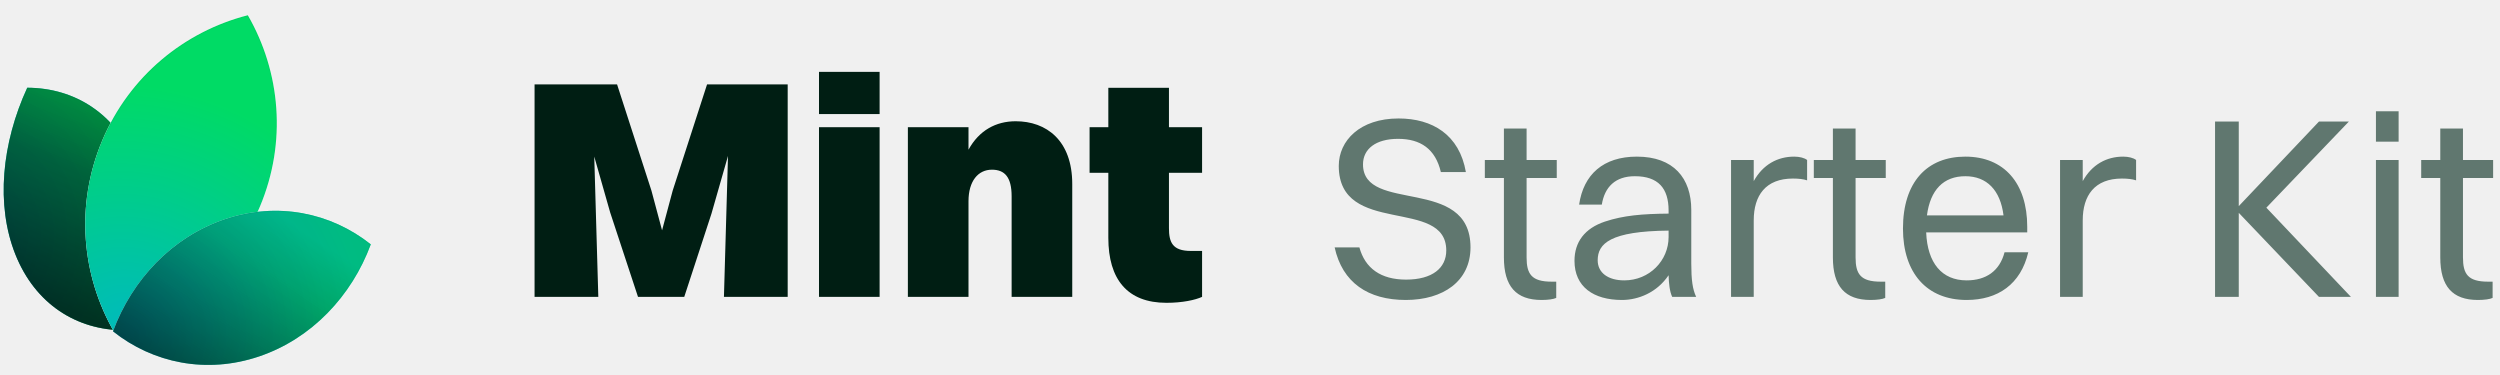
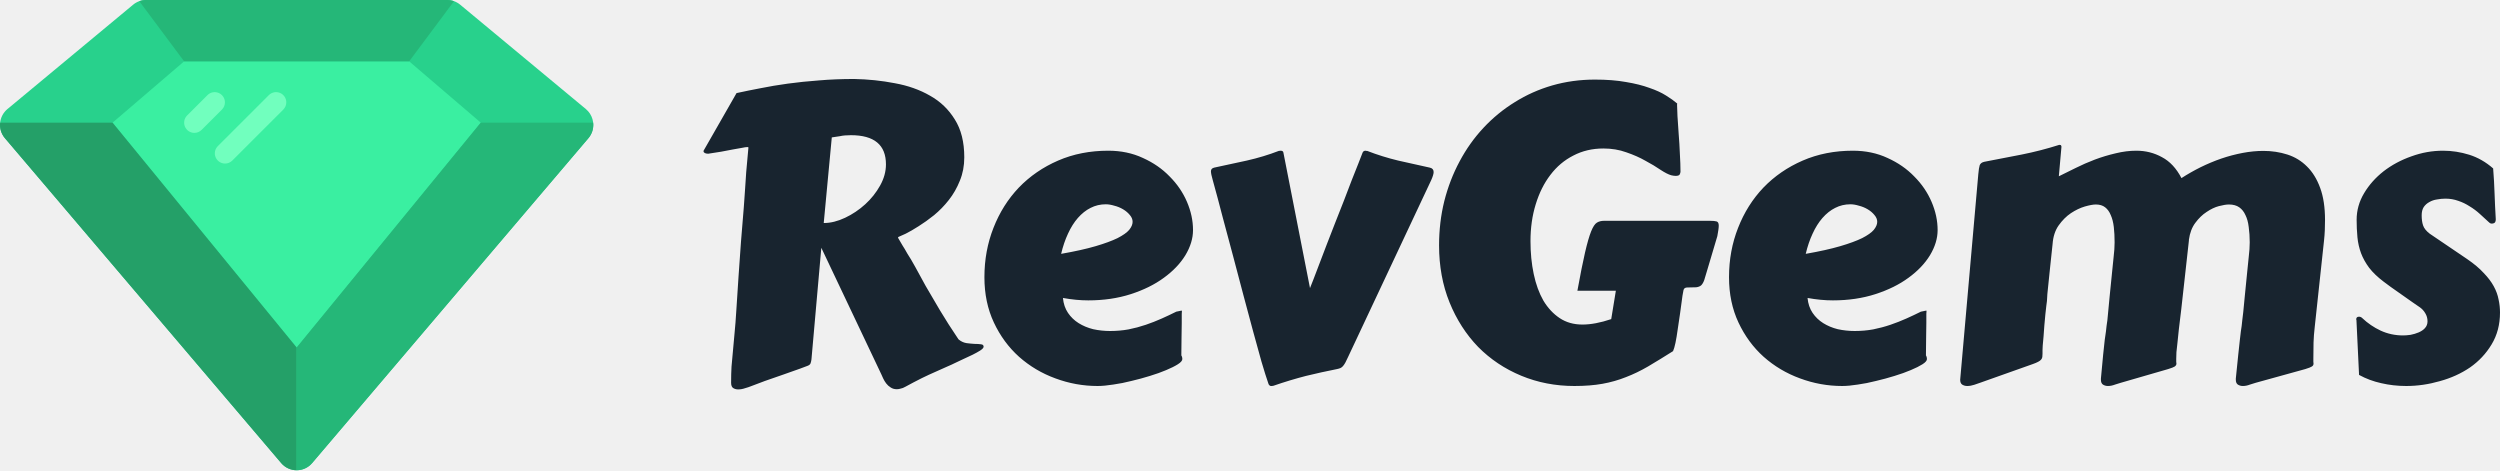
- <svg xmlns="http://www.w3.org/2000/svg" width="160" height="24" viewBox="0 0 160 24" fill="none">
-   <path d="M7.953 21.139C4.896 21.13 2.255 19.458 0.987 16.29C-0.28 13.121 0.109 9.163 1.744 5.615C4.801 5.624 7.442 7.296 8.71 10.465C9.977 13.633 9.588 17.591 7.953 21.139Z" fill="white" />
-   <path d="M7.953 21.139C4.896 21.13 2.255 19.458 0.987 16.29C-0.28 13.121 0.109 9.163 1.744 5.615C4.801 5.624 7.442 7.296 8.71 10.465C9.977 13.633 9.588 17.591 7.953 21.139Z" fill="url(#paint0_radial_115_86)" />
-   <path d="M7.953 21.139C4.896 21.13 2.255 19.458 0.987 16.29C-0.28 13.121 0.109 9.163 1.744 5.615C4.801 5.624 7.442 7.296 8.71 10.465C9.977 13.633 9.588 17.591 7.953 21.139Z" fill="black" fill-opacity="0.5" style="mix-blend-mode:hard-light" />
-   <path d="M7.953 21.139C4.896 21.13 2.255 19.458 0.987 16.29C-0.28 13.121 0.109 9.163 1.744 5.615C4.801 5.624 7.442 7.296 8.71 10.465C9.977 13.633 9.588 17.591 7.953 21.139Z" fill="url(#paint1_linear_115_86)" fill-opacity="0.5" style="mix-blend-mode:hard-light" />
-   <path d="M7.935 21.111C4.897 21.096 2.274 19.431 1.013 16.279C-0.248 13.124 0.136 9.182 1.762 5.643C4.8 5.659 7.423 7.324 8.684 10.476C9.945 13.63 9.561 17.572 7.935 21.111Z" stroke="url(#paint2_linear_115_86)" stroke-opacity="0.05" stroke-width="0.056" />
-   <path d="M7.31 21.257C11.354 20.221 14.884 17.375 16.628 13.236C18.373 9.097 17.945 4.587 15.86 0.976C11.816 2.012 8.287 4.858 6.542 8.998C4.797 13.137 5.225 17.646 7.31 21.257Z" fill="white" />
-   <path d="M7.31 21.257C11.354 20.221 14.884 17.375 16.628 13.236C18.373 9.097 17.945 4.587 15.86 0.976C11.816 2.012 8.287 4.858 6.542 8.998C4.797 13.137 5.225 17.646 7.31 21.257Z" fill="url(#paint3_radial_115_86)" />
-   <path d="M16.602 13.225C14.864 17.349 11.351 20.187 7.324 21.225C5.253 17.624 4.829 13.132 6.568 9.009C8.306 4.885 11.819 2.047 15.846 1.009C17.918 4.61 18.341 9.101 16.602 13.225Z" stroke="url(#paint4_linear_115_86)" stroke-opacity="0.05" stroke-width="0.056" />
-   <path d="M7.234 21.207C9.789 23.237 13.21 23.951 16.577 22.814C19.944 21.677 22.506 18.945 23.73 15.638C21.175 13.608 17.754 12.894 14.387 14.031C11.02 15.168 8.458 17.901 7.234 21.207Z" fill="white" />
-   <path d="M7.234 21.207C9.789 23.237 13.21 23.951 16.577 22.814C19.944 21.677 22.506 18.945 23.73 15.638C21.175 13.608 17.754 12.894 14.387 14.031C11.02 15.168 8.458 17.901 7.234 21.207Z" fill="url(#paint5_radial_115_86)" />
-   <path d="M7.234 21.207C9.789 23.237 13.21 23.951 16.577 22.814C19.944 21.677 22.506 18.945 23.73 15.638C21.175 13.608 17.754 12.894 14.387 14.031C11.02 15.168 8.458 17.901 7.234 21.207Z" fill="black" fill-opacity="0.2" style="mix-blend-mode:hard-light" />
-   <path d="M7.234 21.207C9.789 23.237 13.21 23.951 16.577 22.814C19.944 21.677 22.506 18.945 23.73 15.638C21.175 13.608 17.754 12.894 14.387 14.031C11.02 15.168 8.458 17.901 7.234 21.207Z" fill="url(#paint6_linear_115_86)" fill-opacity="0.5" style="mix-blend-mode:hard-light" />
-   <path d="M16.568 22.787C13.218 23.918 9.814 23.212 7.267 21.198C8.492 17.907 11.044 15.189 14.396 14.058C17.747 12.927 21.15 13.633 23.697 15.648C22.472 18.938 19.92 21.656 16.568 22.787Z" stroke="url(#paint7_linear_115_86)" stroke-opacity="0.05" stroke-width="0.056" />
-   <path d="M34.212 19V5.4H39.492L41.692 12.2L42.372 14.74L43.052 12.2L45.252 5.4H50.412V19H46.332L46.592 9.98L45.532 13.68L43.792 19H40.832L39.052 13.6L38.032 10.02L38.292 19H34.212ZM52.416 7.3V4.6H56.295V7.3H52.416ZM52.416 19V8.14H56.295V19H52.416ZM58.104 19V8.14H61.984V9.58C62.664 8.34 63.744 7.76 65.004 7.76C66.964 7.76 68.624 8.98 68.624 11.78V19H64.744V12.56C64.744 11.34 64.304 10.86 63.484 10.86C62.604 10.86 61.984 11.58 61.984 12.88V19H58.104ZM70.933 15.22V11.06H69.733V8.14H70.933V5.62H74.813V8.14H76.933V11.06H74.813V14.6C74.813 15.5 75.033 16.06 76.213 16.06H76.933V19C76.493 19.2 75.673 19.38 74.653 19.38C72.153 19.38 70.933 17.88 70.933 15.22Z" fill="#001E13" />
-   <path d="M87.232 10.519C87.232 13.687 94.112 11.229 94.112 15.832C94.112 17.994 92.364 19.198 89.971 19.198C87.562 19.198 85.912 18.093 85.417 15.832H87.001C87.364 17.169 88.371 17.895 89.987 17.895C91.671 17.895 92.561 17.152 92.561 16.03C92.561 12.598 85.681 15.155 85.681 10.618C85.681 9.001 87.034 7.582 89.509 7.582C91.671 7.582 93.403 8.621 93.816 11.014H92.215C91.868 9.529 90.912 8.886 89.476 8.886C88.057 8.886 87.232 9.529 87.232 10.519ZM96.25 16.476V11.393H95.029V10.239H96.25V8.226H97.702V10.239H99.632V11.393H97.702V16.476C97.702 17.532 98.015 18.026 99.302 18.026H99.599V19.066C99.434 19.148 99.071 19.198 98.659 19.198C97.025 19.198 96.25 18.323 96.25 16.476ZM102.516 13.093H101.064C101.345 11.162 102.615 10.024 104.76 10.024C107.103 10.024 108.242 11.393 108.242 13.44V16.888C108.242 17.895 108.324 18.521 108.555 19H107.021C106.856 18.654 106.806 18.142 106.79 17.614C106.047 18.72 104.859 19.198 103.803 19.198C101.988 19.198 100.767 18.357 100.767 16.69C100.767 15.486 101.427 14.611 102.714 14.182C103.902 13.786 105.107 13.687 106.79 13.671V13.473C106.79 12.053 106.13 11.278 104.628 11.278C103.374 11.278 102.698 11.971 102.516 13.093ZM102.252 16.657C102.252 17.465 102.929 17.944 103.952 17.944C105.569 17.944 106.79 16.674 106.79 15.172V14.759C103.061 14.793 102.252 15.585 102.252 16.657ZM110.787 19V10.239H112.239V11.591C112.833 10.519 113.774 10.024 114.83 10.024C115.176 10.024 115.49 10.107 115.655 10.239V11.542C115.407 11.46 115.094 11.427 114.747 11.427C112.998 11.427 112.239 12.515 112.239 14.1V19H110.787ZM117.305 16.476V11.393H116.084V10.239H117.305V8.226H118.757V10.239H120.688V11.393H118.757V16.476C118.757 17.532 119.071 18.026 120.358 18.026H120.655V19.066C120.49 19.148 120.127 19.198 119.714 19.198C118.081 19.198 117.305 18.323 117.305 16.476ZM129.809 16.145C129.33 18.192 127.862 19.198 125.865 19.198C123.324 19.198 121.79 17.482 121.79 14.627C121.79 11.658 123.324 10.024 125.783 10.024C128.258 10.024 129.743 11.723 129.743 14.512V14.875H123.275C123.357 16.838 124.281 17.944 125.865 17.944C127.103 17.944 127.977 17.35 128.291 16.145H129.809ZM125.783 11.278C124.38 11.278 123.539 12.152 123.324 13.786H128.225C128.027 12.169 127.152 11.278 125.783 11.278ZM131.843 19V10.239H133.295V11.591C133.889 10.519 134.829 10.024 135.885 10.024C136.232 10.024 136.545 10.107 136.71 10.239V11.542C136.463 11.46 136.149 11.427 135.803 11.427C134.054 11.427 133.295 12.515 133.295 14.1V19H131.843ZM141.763 19V7.78H143.281V13.192L148.413 7.78H150.327L145.047 13.291L150.459 19H148.413L143.281 13.621V19H141.763ZM152.06 9.067V7.12H153.512V9.067H152.06ZM152.06 19V10.239H153.512V19H152.06ZM156.178 16.476V11.393H154.957V10.239H156.178V8.226H157.63V10.239H159.56V11.393H157.63V16.476C157.63 17.532 157.943 18.026 159.23 18.026H159.527V19.066C159.362 19.148 158.999 19.198 158.587 19.198C156.953 19.198 156.178 18.323 156.178 16.476Z" fill="#002719" fill-opacity="0.6" />
-   <defs>
-     <radialGradient id="paint0_radial_115_86" cx="0" cy="0" r="1" gradientUnits="userSpaceOnUse" gradientTransform="translate(-3.00503 15.023) rotate(-10.029) scale(17.9572 17.784)">
-       <stop stop-color="#00B0BB" />
-       <stop offset="1" stop-color="#00DB65" />
-     </radialGradient>
-     <linearGradient id="paint1_linear_115_86" x1="7.39" y1="4.813" x2="1.63" y2="18.689" gradientUnits="userSpaceOnUse">
-       <stop stop-color="#18E299" />
-       <stop offset="1" />
-     </linearGradient>
-     <linearGradient id="paint2_linear_115_86" x1="7.948" y1="8.016" x2="1.761" y2="18.746" gradientUnits="userSpaceOnUse">
-       <stop />
-       <stop offset="1" stop-opacity="0" />
-     </linearGradient>
-     <radialGradient id="paint3_radial_115_86" cx="0" cy="0" r="1" gradientUnits="userSpaceOnUse" gradientTransform="translate(8.11404 20.8822) rotate(-75.7542) scale(21.6246 23.7772)">
-       <stop stop-color="#00BBBB" />
-       <stop offset="0.713" stop-color="#00DB65" />
-     </radialGradient>
-     <linearGradient id="paint4_linear_115_86" x1="7.602" y1="5.871" x2="15.556" y2="16.372" gradientUnits="userSpaceOnUse">
-       <stop />
-       <stop offset="1" stop-opacity="0" />
-     </linearGradient>
-     <radialGradient id="paint5_radial_115_86" cx="0" cy="0" r="1" gradientUnits="userSpaceOnUse" gradientTransform="translate(7.84537 21.5181) rotate(-20.3525) scale(18.5603 17.32)">
-       <stop stop-color="#00B0BB" />
-       <stop offset="1" stop-color="#00DB65" />
-     </radialGradient>
-     <linearGradient id="paint6_linear_115_86" x1="16.808" y1="13.007" x2="10.041" y2="22.994" gradientUnits="userSpaceOnUse">
-       <stop stop-color="#00B1BC" />
-       <stop offset="1" />
-     </linearGradient>
-     <linearGradient id="paint7_linear_115_86" x1="16.808" y1="13.007" x2="14.169" y2="23.841" gradientUnits="userSpaceOnUse">
-       <stop />
-       <stop offset="1" stop-opacity="0" />
-     </linearGradient>
-   </defs>
+ <svg xmlns="http://www.w3.org/2000/svg" width="1361" height="256" fill="none">
+   <path fill="#28D18C" d="M320.33 75.229 169.925 252.098A11.034 11.034 0 0 1 161.5 256a11.045 11.045 0 0 1-8.425-3.902L2.67 75.228a11.2 11.2 0 0 1 1.365-15.843l68.444-56.83A11.036 11.036 0 0 1 79.54 0h163.92c2.58 0 5.078.904 7.061 2.555l68.444 56.83a11.203 11.203 0 0 1 3.495 12.003 11.22 11.22 0 0 1-2.13 3.84Z" />
+   <path fill="#3AEFA1" d="M261.736 66.781 161.5 189.213 61.264 66.781l38.981-33.39h122.51l38.981 33.39Z" />
+   <path fill="#24A068" d="M161.5 189.212v66.781a11.019 11.019 0 0 1-8.409-3.895L2.681 75.24a11.184 11.184 0 0 1-2.617-8.46h61.2L161.5 189.213Z" />
+   <path fill="#25B778" d="M247.146.668 222.755 33.39h-122.51L75.854.668A10.24 10.24 0 0 1 79.529 0h163.942a10.24 10.24 0 0 1 3.675.668Zm73.173 74.572-150.41 176.858a11.023 11.023 0 0 1-8.409 3.895v-66.781L261.736 66.781h61.2a11.175 11.175 0 0 1-2.617 8.459Z" />
+   <path fill="#71FFBE" d="M105.813 72.346a5.573 5.573 0 0 1-5.144-3.436 5.563 5.563 0 0 1 1.207-6.064l11.137-11.13a5.572 5.572 0 0 1 9.438 3.955 5.568 5.568 0 0 1-1.563 3.914l-11.138 11.13a5.57 5.57 0 0 1-3.937 1.631Zm16.706 16.695a5.572 5.572 0 0 1-5.143-3.435 5.562 5.562 0 0 1 1.206-6.064l27.844-27.826a5.568 5.568 0 0 1 9.437 3.955 5.568 5.568 0 0 1-1.563 3.914l-27.844 27.826a5.57 5.57 0 0 1-3.937 1.63Z" />
+   <path fill="#18242F" d="M441.755 195.659a9.656 9.656 0 0 1-.439 1.974c-.146.585-.621 1.06-1.425 1.426-.292.146-1.754.695-4.385 1.645a584.156 584.156 0 0 0-8.988 3.18l-10.085 3.51c-3.288 1.243-5.81 2.193-7.563 2.851-.877.366-1.974.731-3.289 1.097a11.123 11.123 0 0 1-3.727.658c-1.023 0-1.936-.256-2.74-.768-.731-.511-1.097-1.462-1.097-2.851 0-3.217.074-6.142.22-8.774.219-2.705.475-5.52.767-8.444.292-2.925.585-6.142.877-9.651.365-3.583.694-7.823.987-12.722.365-6.434.767-12.612 1.205-18.534.439-5.995.877-12.209 1.316-18.643l1.534-18.754c.22-3.071.439-6.178.658-9.322.219-3.217.439-6.507.658-9.87l1.206-13.38c0-.146-.22-.219-.658-.219-.585 0-1.571.146-2.96.439-1.388.22-3.033.512-4.933.877-1.9.366-4.019.768-6.357 1.207-2.266.365-4.604.73-7.016 1.096-.584 0-1.169-.11-1.754-.329-.511-.292-.767-.621-.767-.987 0-.292.073-.512.219-.658l17.758-31.036a497.42 497.42 0 0 1 12.935-2.632c4.677-.95 9.683-1.791 15.017-2.523 5.335-.73 10.999-1.316 16.991-1.754 5.992-.512 12.35-.768 19.073-.768 7.6.146 14.981.914 22.143 2.303 7.235 1.316 13.629 3.583 19.183 6.8 5.627 3.143 10.121 7.457 13.483 12.94 3.434 5.41 5.152 12.283 5.152 20.618 0 4.606-.804 8.847-2.412 12.722-1.535 3.875-3.544 7.384-6.029 10.528a53.26 53.26 0 0 1-8.002 8.225c-2.923 2.34-5.737 4.35-8.44 6.032-2.631 1.682-4.97 3.034-7.016 4.058-2.046.95-3.435 1.572-4.165 1.864 0 .146.036.329.109.549.146.219.402.658.768 1.316a70.42 70.42 0 0 1 1.534 2.632c.731 1.096 1.645 2.632 2.741 4.606 1.169 1.754 2.557 4.094 4.165 7.019a3286.98 3286.98 0 0 1 5.7 10.418 913.396 913.396 0 0 0 7.783 13.27c2.923 4.899 6.285 10.163 10.085 15.792a8.695 8.695 0 0 0 4.275 2.084c1.607.219 3.106.366 4.494.439 1.389 0 2.558.073 3.508.219.95.073 1.425.512 1.425 1.316 0 .585-.621 1.28-1.864 2.084-1.169.731-2.557 1.499-4.165 2.303a101.837 101.837 0 0 1-4.933 2.303c-1.608.731-2.85 1.316-3.727 1.755a95.292 95.292 0 0 1-5.481 2.522c-1.9.804-3.946 1.718-6.138 2.742-2.193.95-4.641 2.084-7.345 3.4a300.433 300.433 0 0 0-8.988 4.715c-.877.512-1.717.841-2.521.987a7.227 7.227 0 0 1-2.083.329c-1.315 0-2.448-.329-3.398-.987a8.665 8.665 0 0 1-2.412-2.193 15.181 15.181 0 0 1-1.644-2.742 35.952 35.952 0 0 0-.986-2.193l-32.666-68.872-5.371 60.756Zm6.686-74.246c3.727 0 7.6-.95 11.62-2.851a44.28 44.28 0 0 0 10.961-7.348c3.289-2.997 5.993-6.397 8.112-10.199 2.119-3.802 3.179-7.64 3.179-11.515 0-10.602-6.358-15.902-19.074-15.902-2.411 0-4.421.182-6.029.548a64.484 64.484 0 0 1-4.384.658l-4.385 46.609ZM603.33 82.042c6.942 0 13.227 1.316 18.854 3.948 5.7 2.56 10.559 5.922 14.579 10.09 4.092 4.094 7.234 8.7 9.427 13.818 2.192 5.118 3.288 10.236 3.288 15.354 0 4.533-1.388 9.102-4.165 13.708-2.777 4.533-6.687 8.628-11.729 12.283-4.97 3.656-10.962 6.617-17.977 8.884-7.016 2.266-14.726 3.399-23.13 3.399-4.384 0-8.988-.438-13.811-1.316.292 3.144 1.206 5.849 2.74 8.116a19.283 19.283 0 0 0 5.81 5.593c2.338 1.462 4.969 2.559 7.892 3.29 2.996.658 6.066.987 9.208.987 3.508 0 6.869-.292 10.085-.877a74.053 74.053 0 0 0 9.427-2.523 101.343 101.343 0 0 0 8.66-3.4 202.063 202.063 0 0 0 7.892-3.728 32.637 32.637 0 0 1 1.644-.329c.512-.146.987-.22 1.425-.22l-.109 1.755v4.935c0 2.12-.037 4.679-.11 7.677 0 2.998-.037 6.324-.11 9.98.22.365.366.731.439 1.097.073.365.109.658.109.877 0 .877-.803 1.828-2.411 2.851-1.608 1.024-3.727 2.084-6.358 3.181-2.558 1.096-5.517 2.157-8.879 3.18a145.176 145.176 0 0 1-10.085 2.742 89.008 89.008 0 0 1-9.975 1.974c-3.215.512-6.029.768-8.44.768-7.893 0-15.566-1.39-23.02-4.168-7.381-2.705-13.958-6.616-19.731-11.734-5.7-5.118-10.267-11.333-13.702-18.644-3.434-7.311-5.152-15.537-5.152-24.676 0-9.577 1.645-18.534 4.933-26.869 3.289-8.408 7.892-15.719 13.812-21.933 5.992-6.215 13.117-11.113 21.375-14.696s17.356-5.374 27.295-5.374Zm-1.316 29.172c-2.996 0-5.773.658-8.331 1.974-2.484 1.243-4.786 3.071-6.906 5.484-2.046 2.339-3.836 5.191-5.371 8.554-1.534 3.29-2.777 6.946-3.727 10.967 7.527-1.316 13.775-2.705 18.745-4.168 4.969-1.462 8.952-2.924 11.948-4.386 2.996-1.536 5.115-3.035 6.358-4.497 1.242-1.535 1.863-2.998 1.863-4.387 0-1.316-.511-2.559-1.534-3.728-.951-1.17-2.156-2.194-3.618-3.071a17.625 17.625 0 0 0-4.823-1.974c-1.681-.512-3.215-.768-4.604-.768Zm139.761-28.075c.293-.731.841-1.097 1.645-1.097a.97.97 0 0 1 .438.11h.439a132.854 132.854 0 0 0 16.881 5.264 1868.667 1868.667 0 0 0 17.209 3.838c1.389.293 2.083 1.097 2.083 2.413 0 .95-.438 2.413-1.315 4.387l-45.162 96.07c-.585 1.316-1.097 2.376-1.535 3.18-.438.805-.877 1.463-1.315 1.974-.439.512-.914.878-1.425 1.097-.512.219-1.133.402-1.864.548a392.805 392.805 0 0 0-16.881 3.729c-5.7 1.462-11.619 3.254-17.758 5.374h-.329c-.073.073-.146.11-.219.11h-.767c-.366 0-.658-.147-.877-.439-.219-.219-.366-.439-.439-.658-1.096-3.144-2.375-7.202-3.836-12.173a3342.373 3342.373 0 0 1-4.604-16.67 2041.095 2041.095 0 0 1-5.262-19.631c-1.827-6.945-3.69-14.001-5.59-21.166-1.9-7.165-3.8-14.257-5.7-21.276a1054.356 1054.356 0 0 0-5.371-20.07c-.658-2.266-.987-3.874-.987-4.825 0-1.023.585-1.681 1.754-1.974a5164.27 5164.27 0 0 1 17.758-3.838c6.138-1.39 11.948-3.144 17.429-5.264.219-.073.548-.11.986-.11.95 0 1.462.366 1.535 1.097l14.469 73.697c.366-.877.987-2.449 1.864-4.715.877-2.34 1.936-5.118 3.179-8.335 1.242-3.217 2.594-6.763 4.056-10.638 1.534-3.875 3.069-7.823 4.604-11.844 1.607-4.021 3.178-8.006 4.713-11.954 1.535-4.021 2.96-7.75 4.275-11.186a737.61 737.61 0 0 0 3.617-9.103l2.302-5.922Zm41.655 50.448c0-8.408.95-16.451 2.85-24.128 1.973-7.75 4.75-14.951 8.331-21.604 3.58-6.727 7.892-12.795 12.934-18.205 5.116-5.484 10.816-10.163 17.101-14.038 6.284-3.948 13.081-6.982 20.388-9.103 7.381-2.12 15.127-3.18 23.239-3.18 6.431 0 12.058.439 16.881 1.316 4.896.804 9.135 1.864 12.716 3.18 3.653 1.243 6.686 2.633 9.098 4.168 2.484 1.535 4.531 2.997 6.138 4.387-.073 0-.109.255-.109.767 0 1.097.073 3.108.219 6.032.219 2.925.438 6.178.658 9.76.292 3.583.511 7.239.657 10.968.219 3.655.329 6.836.329 9.54 0 .44-.146.951-.438 1.536-.293.512-1.023.768-2.193.768-.657 0-1.461-.11-2.411-.33-1.535-.438-3.471-1.425-5.81-2.96-2.338-1.609-5.079-3.254-8.221-4.935-3.069-1.755-6.541-3.29-10.414-4.606-3.8-1.39-7.965-2.084-12.496-2.084-5.992 0-11.437 1.28-16.333 3.838-4.896 2.486-9.062 5.995-12.496 10.528-3.435 4.46-6.102 9.798-8.002 16.012-1.9 6.142-2.85 12.831-2.85 20.07 0 6.36.584 12.319 1.754 17.876 1.169 5.556 2.923 10.382 5.261 14.476 2.412 4.021 5.371 7.202 8.879 9.541 3.508 2.34 7.637 3.51 12.387 3.51 4.604 0 9.829-.987 15.675-2.961l2.521-15.464h-20.937c1.608-8.846 2.997-15.792 4.166-20.837 1.169-5.045 2.265-8.847 3.288-11.406 1.023-2.558 2.083-4.167 3.179-4.825 1.096-.658 2.375-.987 3.837-.987h57.658c1.681 0 2.887.11 3.618.329.803.219 1.205.987 1.205 2.303 0 .658-.073 1.462-.219 2.413l-.548 3.29-5.481 18.424c-.658 2.34-1.206 4.168-1.644 5.484-.439 1.243-.987 2.193-1.644 2.851-.658.585-1.572.951-2.741 1.097-1.096.073-2.704.109-4.823.109-1.169 0-1.863.476-2.083 1.426a35.617 35.617 0 0 0-.548 2.961l-1.315 9.651a510.475 510.475 0 0 1-1.315 8.883c-.366 2.705-.768 5.118-1.206 7.238-.439 2.048-.877 3.546-1.316 4.497a513.086 513.086 0 0 1-13.592 8.335c-4.019 2.339-8.039 4.277-12.058 5.812-4.019 1.609-8.258 2.815-12.716 3.619-4.457.805-9.573 1.207-15.346 1.207-10.304 0-19.95-1.865-28.939-5.593-8.988-3.729-16.808-8.957-23.458-15.683-6.577-6.8-11.765-14.879-15.565-24.237-3.8-9.358-5.7-19.704-5.7-31.036Zm225.26-51.545c6.94 0 13.23 1.316 18.86 3.948 5.7 2.56 10.56 5.922 14.58 10.09 4.09 4.094 7.23 8.7 9.42 13.818 2.19 5.118 3.29 10.236 3.29 15.354 0 4.533-1.39 9.102-4.16 13.708-2.78 4.533-6.69 8.628-11.73 12.283-4.97 3.656-10.97 6.617-17.98 8.884-7.02 2.266-14.73 3.399-23.13 3.399-4.385 0-8.989-.438-13.812-1.316.293 3.144 1.206 5.849 2.741 8.116a19.28 19.28 0 0 0 5.809 5.593c2.339 1.462 4.97 2.559 7.892 3.29 3 .658 6.07.987 9.21.987 3.51 0 6.87-.292 10.08-.877a74.19 74.19 0 0 0 9.43-2.523c3-1.023 5.88-2.157 8.66-3.4 2.78-1.242 5.41-2.485 7.89-3.728.66-.146 1.21-.256 1.65-.329.51-.146.98-.22 1.42-.22 0 0-.03.585-.11 1.755v4.935c0 2.12-.03 4.679-.11 7.677 0 2.998-.03 6.324-.11 9.98.22.365.37.731.44 1.097.07.365.11.658.11.877 0 .877-.8 1.828-2.41 2.851-1.61 1.024-3.73 2.084-6.36 3.181-2.56 1.096-5.52 2.157-8.88 3.18a146.107 146.107 0 0 1-10.08 2.742c-3.44.877-6.76 1.535-9.98 1.974-3.21.512-6.03.768-8.44.768-7.89 0-15.563-1.39-23.017-4.168-7.381-2.705-13.958-6.616-19.731-11.734-5.7-5.118-10.268-11.333-13.702-18.644-3.435-7.311-5.152-15.537-5.152-24.676 0-9.577 1.644-18.534 4.933-26.869 3.288-8.408 7.892-15.719 13.811-21.933 5.993-6.215 13.118-11.113 21.375-14.696 8.258-3.583 17.356-5.374 27.293-5.374Zm-1.31 29.172c-3 0-5.78.658-8.334 1.974-2.485 1.243-4.787 3.071-6.906 5.484-2.046 2.339-3.837 5.191-5.371 8.554-1.535 3.29-2.777 6.946-3.727 10.967 7.527-1.316 13.775-2.705 18.748-4.168 4.97-1.462 8.95-2.924 11.94-4.386 3-1.536 5.12-3.035 6.36-4.497 1.24-1.535 1.87-2.998 1.87-4.387 0-1.316-.52-2.559-1.54-3.728-.95-1.17-2.15-2.194-3.62-3.071a17.644 17.644 0 0 0-4.82-1.974c-1.68-.512-3.21-.768-4.6-.768Zm220.65 97.167c-.8.219-1.86.548-3.17.987-1.32.512-2.6.768-3.84.768-1.02 0-1.94-.256-2.74-.768-.73-.512-1.1-1.389-1.1-2.632v-.658c.51-5.337.95-9.651 1.32-12.941.36-3.363.66-6.068.88-8.116.21-2.047.4-3.582.54-4.606.15-1.096.3-2.083.44-2.961.15-.95.26-1.974.33-3.07.15-1.097.33-2.633.55-4.607.22-2.047.47-4.715.77-8.005.36-3.364.8-7.75 1.31-13.161.29-2.924.59-5.812.88-8.664.36-2.924.55-5.593.55-8.005 0-3.071-.19-5.849-.55-8.335-.29-2.559-.88-4.716-1.76-6.471-.8-1.828-1.93-3.253-3.39-4.277-1.47-1.023-3.33-1.535-5.59-1.535-1.39 0-3.22.292-5.48.877-2.2.585-4.43 1.645-6.69 3.181-2.27 1.462-4.31 3.436-6.14 5.922-1.83 2.412-3 5.483-3.51 9.212v.439a1539.42 1539.42 0 0 1-2.41 21.714c-.66 6.068-1.24 11.296-1.75 15.683-.51 4.386-.95 8.042-1.32 10.967a909 909 0 0 1-.77 7.457c-.22 1.974-.4 3.619-.54 4.935a61.276 61.276 0 0 0-.11 3.729v1.535c.07.366.11.695.11.987 0 .585-.3 1.097-.88 1.536-.51.365-1.72.841-3.62 1.425l-25.76 7.458c-.8.219-1.86.548-3.18.987-1.31.512-2.59.768-3.83.768-1.03 0-1.94-.256-2.74-.768-.73-.512-1.1-1.389-1.1-2.632v-.658c.51-5.337.91-9.651 1.21-12.941l.87-8.116c.29-2.047.51-3.582.66-4.606.15-1.096.26-2.083.33-2.961.15-.95.29-1.974.44-3.07.14-1.097.29-2.633.44-4.607.22-2.047.47-4.715.76-8.005.37-3.364.81-7.75 1.32-13.161.29-2.924.58-5.812.88-8.664.36-2.924.54-5.593.54-8.005 0-3.071-.14-5.849-.43-8.335-.3-2.559-.85-4.716-1.65-6.471-.73-1.828-1.75-3.253-3.07-4.277-1.31-1.023-2.99-1.535-5.04-1.535-1.46 0-3.47.365-6.03 1.097-2.48.731-5.01 1.937-7.56 3.619-2.49 1.681-4.72 3.911-6.69 6.689-1.9 2.706-3 6.069-3.29 10.09-.58 5.41-1.06 9.87-1.42 13.38a824.43 824.43 0 0 0-.88 8.554c-.22 2.193-.4 3.984-.55 5.374-.07 1.316-.14 2.558-.22 3.728-.07.293-.18 1.134-.33 2.523-.14 1.316-.33 2.924-.54 4.825-.15 1.828-.33 3.839-.55 6.032-.15 2.12-.29 4.131-.44 6.032-.15 1.828-.29 3.436-.44 4.825-.07 1.316-.11 2.12-.11 2.413v1.974c0 .731-.04 1.352-.11 1.864s-.29.987-.66 1.426c-.36.439-.91.841-1.64 1.206-.66.366-1.61.768-2.85 1.207l-28.72 10.199c-.8.292-1.86.658-3.18 1.097-1.31.438-2.59.658-3.84.658-1.02 0-1.93-.256-2.74-.768-.73-.512-1.09-1.389-1.09-2.632l9.86-111.862c.22-2.413.48-4.058.77-4.936.37-.95 1.21-1.572 2.52-1.864 6.65-1.316 13.45-2.632 20.39-3.948 6.94-1.39 13.74-3.144 20.39-5.264.58 0 .91.11.99.329.14.146.21.402.21.767l-1.42 16.012c2.7-1.389 5.74-2.888 9.1-4.496 3.36-1.682 6.87-3.217 10.52-4.606a90.913 90.913 0 0 1 11.29-3.4c3.87-.95 7.64-1.426 11.29-1.426 5.04 0 9.69 1.17 13.92 3.51 4.32 2.266 7.86 6.068 10.64 11.405a109.54 109.54 0 0 1 10.41-5.922c3.73-1.828 7.49-3.4 11.29-4.716a85.249 85.249 0 0 1 11.62-3.07c3.87-.732 7.64-1.097 11.29-1.097 4.6 0 8.95.658 13.04 1.974 4.1 1.316 7.64 3.473 10.64 6.47 3.07 2.998 5.48 6.91 7.23 11.735 1.76 4.752 2.63 10.565 2.63 17.437 0 1.755-.03 3.583-.11 5.484a84.754 84.754 0 0 1-.43 5.703l-5.05 46.938c-.36 3.071-.58 5.922-.66 8.554-.07 2.559-.1 5.557-.1 8.993v1.535c.07.366.1.695.1.987 0 .658-.29 1.17-.87 1.536-.51.365-1.72.841-3.62 1.425l-26.97 7.458Zm54.81-34.217c0-.073-.03-.109-.11-.109v-.22c0-.95.52-1.426 1.54-1.426.66 0 1.24.256 1.75.768a37.756 37.756 0 0 0 9.98 6.8c3.8 1.754 7.89 2.632 12.27 2.632 1.17 0 2.53-.11 4.06-.329 1.53-.293 3-.731 4.38-1.316 1.39-.585 2.53-1.353 3.4-2.303.95-1.024 1.43-2.267 1.43-3.729 0-1.609-.4-3.071-1.21-4.387a10.048 10.048 0 0 0-3.18-3.4c-.73-.511-2.01-1.389-3.83-2.632-1.83-1.316-3.8-2.705-5.92-4.167a528.807 528.807 0 0 0-5.92-4.168c-1.83-1.316-3.11-2.266-3.84-2.851-3.29-2.486-5.92-5.008-7.89-7.567-1.9-2.559-3.36-5.191-4.39-7.896a34.76 34.76 0 0 1-1.97-8.664 99.19 99.19 0 0 1-.44-9.541c0-5.118 1.35-9.944 4.06-14.477 2.7-4.533 6.25-8.517 10.63-11.954 4.46-3.436 9.5-6.141 15.13-8.115 5.63-2.047 11.36-3.07 17.21-3.07 4.82 0 9.57.73 14.25 2.193 4.68 1.462 9.02 3.948 13.04 7.457.37 4.606.62 9.139.77 13.599.15 4.46.37 9.139.66 14.038 0 .95-.22 1.608-.66 1.974-.44.292-.95.438-1.53.438-.52 0-.95-.182-1.32-.548-1.68-1.608-3.4-3.18-5.15-4.716a34.08 34.08 0 0 0-5.59-4.167 26.49 26.49 0 0 0-6.14-2.961c-2.19-.804-4.53-1.207-7.02-1.207-1.53 0-3.07.147-4.6.439-1.53.219-2.92.695-4.17 1.426a8.464 8.464 0 0 0-3.06 2.742c-.74 1.169-1.1 2.668-1.1 4.496 0 2.12.25 3.948.77 5.483.51 1.536 1.71 3.035 3.61 4.497l20.39 13.818c3.73 2.559 6.73 5.081 8.99 7.567 2.34 2.413 4.17 4.826 5.48 7.238 1.32 2.413 2.19 4.826 2.63 7.239.51 2.339.77 4.679.77 7.018 0 6.581-1.53 12.393-4.6 17.438-3 4.971-6.91 9.139-11.73 12.502-4.83 3.29-10.31 5.776-16.45 7.458-6.06 1.754-12.16 2.632-18.3 2.632-4.68 0-9.21-.512-13.59-1.536-4.32-.95-8.33-2.449-12.06-4.496l-1.43-29.94Z" />
</svg>
